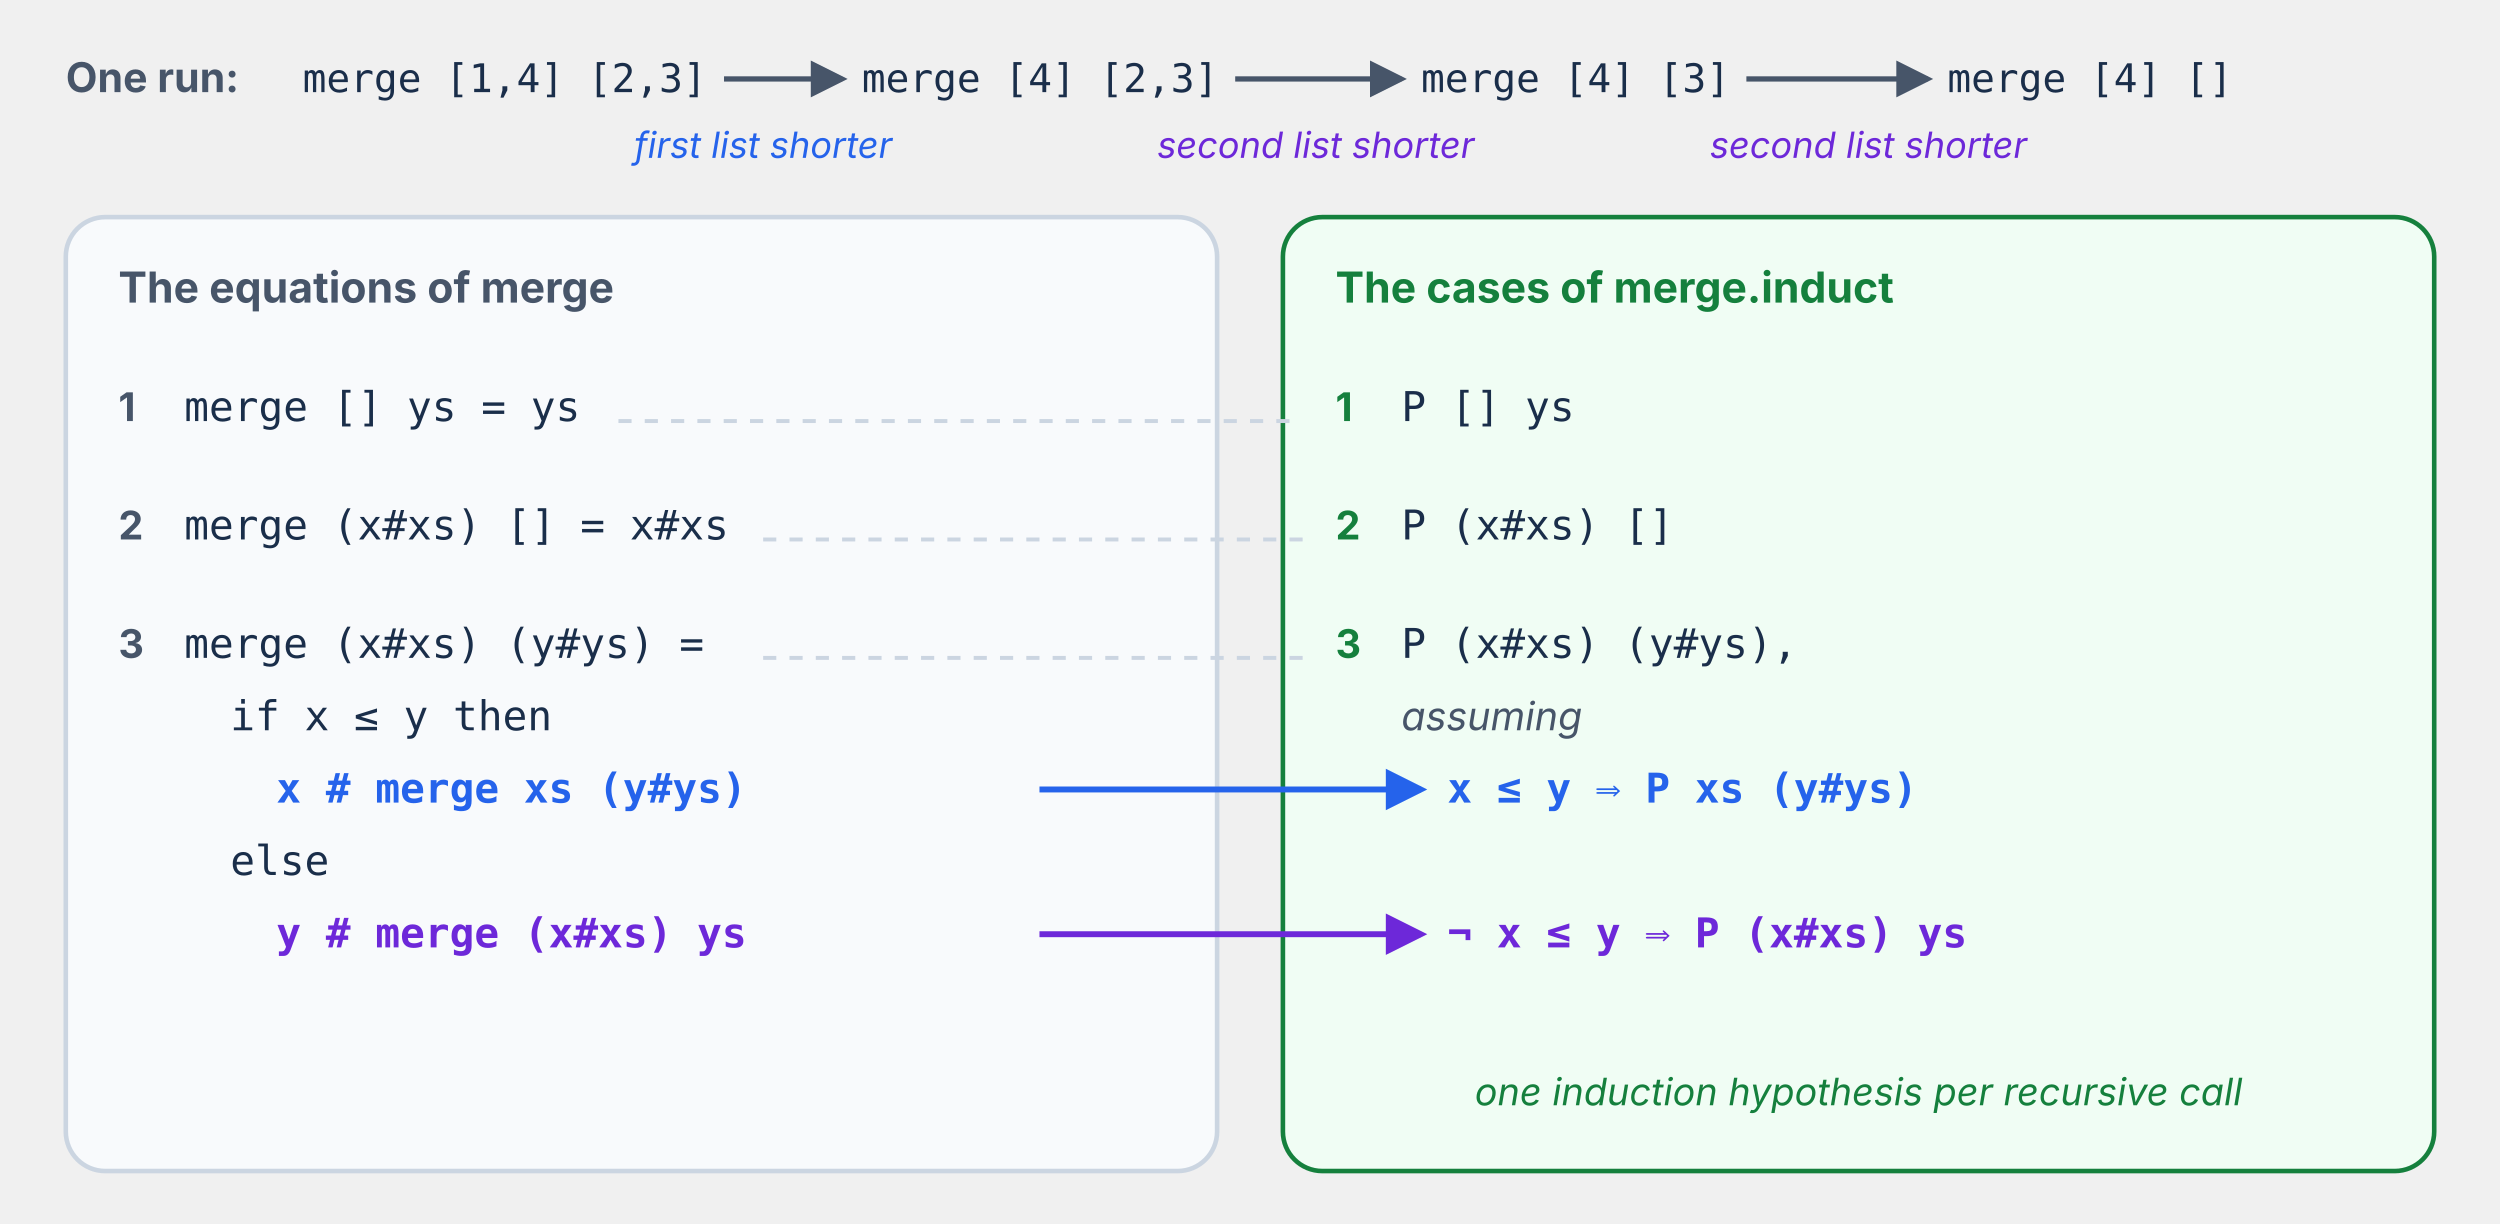
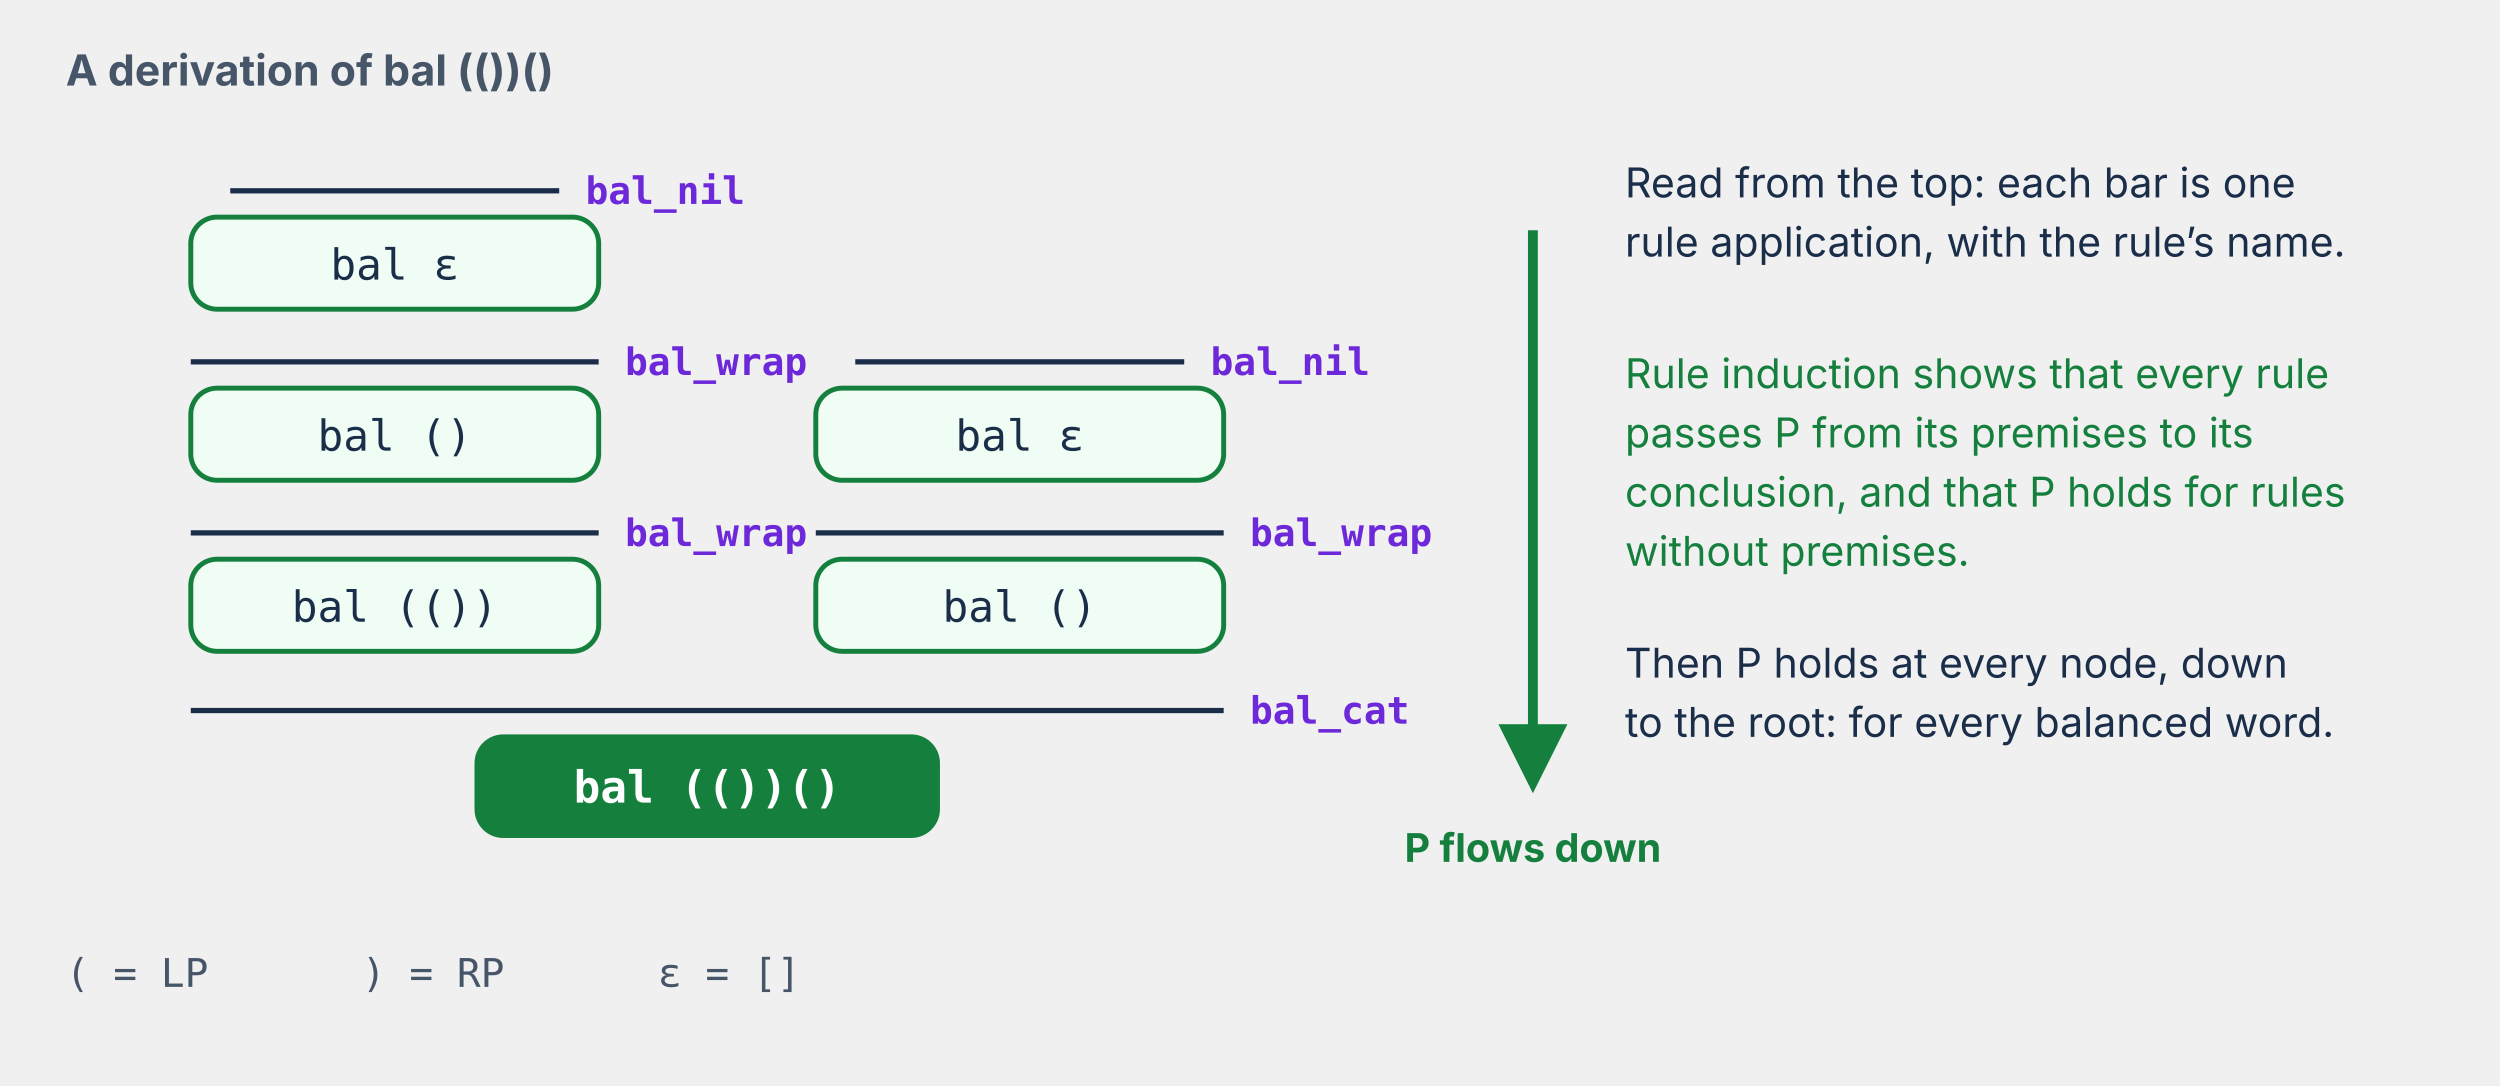
- <svg xmlns="http://www.w3.org/2000/svg" viewBox="0 0 760 372" width="760" height="372" role="img">
+ <svg xmlns="http://www.w3.org/2000/svg" viewBox="0 0 760 330" width="760" height="330" role="img">
  <defs>
-     <marker id="ah-2563EB" viewBox="0 0 10 10" refX="8.5" refY="5" markerWidth="7" markerHeight="7" orient="auto-start-reverse">
-       <path d="M0 0 10 5 0 10z" fill="#2563EB" />
-     </marker>
-     <marker id="ah-475569" viewBox="0 0 10 10" refX="8.5" refY="5" markerWidth="7" markerHeight="7" orient="auto-start-reverse">
-       <path d="M0 0 10 5 0 10z" fill="#475569" />
-     </marker>
-     <marker id="ah-6D28D9" viewBox="0 0 10 10" refX="8.5" refY="5" markerWidth="7" markerHeight="7" orient="auto-start-reverse">
-       <path d="M0 0 10 5 0 10z" fill="#6D28D9" />
+     <marker id="ah-15803D" viewBox="0 0 10 10" refX="8.5" refY="5" markerWidth="7" markerHeight="7" orient="auto-start-reverse">
+       <path d="M0 0 10 5 0 10z" fill="#15803D" />
    </marker>
  </defs>
-   <text x="20" y="28" font-family="'DM Sans', system-ui, -apple-system, 'Segoe UI', 'PingFang SC', 'Hiragino Sans GB', 'Microsoft YaHei', 'Noto Sans SC', sans-serif" font-size="12.5" font-weight="700" fill="#475569" text-anchor="start">One run:</text>
-   <text x="92" y="28" font-family="'Isabelle DejaVu Sans Mono', 'DejaVu Sans Mono', Consolas, Menlo, 'PingFang SC', 'Microsoft YaHei', monospace" font-size="12" font-weight="400" fill="#1A2E4A" text-anchor="start">merge [1,4] [2,3]</text>
-   <text x="262" y="28" font-family="'Isabelle DejaVu Sans Mono', 'DejaVu Sans Mono', Consolas, Menlo, 'PingFang SC', 'Microsoft YaHei', monospace" font-size="12" font-weight="400" fill="#1A2E4A" text-anchor="start">merge [4] [2,3]</text>
-   <text x="432" y="28" font-family="'Isabelle DejaVu Sans Mono', 'DejaVu Sans Mono', Consolas, Menlo, 'PingFang SC', 'Microsoft YaHei', monospace" font-size="12" font-weight="400" fill="#1A2E4A" text-anchor="start">merge [4] [3]</text>
-   <text x="592" y="28" font-family="'Isabelle DejaVu Sans Mono', 'DejaVu Sans Mono', Consolas, Menlo, 'PingFang SC', 'Microsoft YaHei', monospace" font-size="12" font-weight="400" fill="#1A2E4A" text-anchor="start">merge [4] []</text>
-   <line x1="220.1" y1="24" x2="256" y2="24" stroke="#475569" stroke-width="1.6" marker-end="url(#ah-475569)" />
-   <line x1="375.5" y1="24" x2="426" y2="24" stroke="#475569" stroke-width="1.6" marker-end="url(#ah-475569)" />
-   <line x1="530.9" y1="24" x2="586" y2="24" stroke="#475569" stroke-width="1.6" marker-end="url(#ah-475569)" />
-   <text x="232" y="48" font-family="'DM Sans', system-ui, -apple-system, 'Segoe UI', 'PingFang SC', 'Hiragino Sans GB', 'Microsoft YaHei', 'Noto Sans SC', sans-serif" font-size="11" font-weight="400" fill="#2563EB" text-anchor="middle" font-style="italic">first list shorter</text>
-   <text x="400" y="48" font-family="'DM Sans', system-ui, -apple-system, 'Segoe UI', 'PingFang SC', 'Hiragino Sans GB', 'Microsoft YaHei', 'Noto Sans SC', sans-serif" font-size="11" font-weight="400" fill="#6D28D9" text-anchor="middle" font-style="italic">second list shorter</text>
-   <text x="568" y="48" font-family="'DM Sans', system-ui, -apple-system, 'Segoe UI', 'PingFang SC', 'Hiragino Sans GB', 'Microsoft YaHei', 'Noto Sans SC', sans-serif" font-size="11" font-weight="400" fill="#6D28D9" text-anchor="middle" font-style="italic">second list shorter</text>
-   <rect x="20" y="66" width="350" height="290" rx="12" fill="#F8FAFC" stroke="#CBD5E1" stroke-width="1.4" />
-   <rect x="390" y="66" width="350" height="290" rx="12" fill="#F0FDF4" stroke="#15803D" stroke-width="1.4" />
-   <text x="36" y="92" font-family="'DM Sans', system-ui, -apple-system, 'Segoe UI', 'PingFang SC', 'Hiragino Sans GB', 'Microsoft YaHei', 'Noto Sans SC', sans-serif" font-size="13" font-weight="700" fill="#475569" text-anchor="start">The equations of merge</text>
-   <text x="406" y="92" font-family="'DM Sans', system-ui, -apple-system, 'Segoe UI', 'PingFang SC', 'Hiragino Sans GB', 'Microsoft YaHei', 'Noto Sans SC', sans-serif" font-size="13" font-weight="700" fill="#15803D" text-anchor="start">The cases of merge.induct</text>
-   <text x="36" y="128" font-family="'DM Sans', system-ui, -apple-system, 'Segoe UI', 'PingFang SC', 'Hiragino Sans GB', 'Microsoft YaHei', 'Noto Sans SC', sans-serif" font-size="12" font-weight="700" fill="#475569" text-anchor="start">1</text>
-   <text x="56" y="128" font-family="'Isabelle DejaVu Sans Mono', 'DejaVu Sans Mono', Consolas, Menlo, 'PingFang SC', 'Microsoft YaHei', monospace" font-size="12.5" font-weight="400" fill="#1A2E4A" text-anchor="start">merge [] ys = ys</text>
-   <text x="36" y="164" font-family="'DM Sans', system-ui, -apple-system, 'Segoe UI', 'PingFang SC', 'Hiragino Sans GB', 'Microsoft YaHei', 'Noto Sans SC', sans-serif" font-size="12" font-weight="700" fill="#475569" text-anchor="start">2</text>
-   <text x="56" y="164" font-family="'Isabelle DejaVu Sans Mono', 'DejaVu Sans Mono', Consolas, Menlo, 'PingFang SC', 'Microsoft YaHei', monospace" font-size="12.5" font-weight="400" fill="#1A2E4A" text-anchor="start">merge (x#xs) [] = x#xs</text>
-   <text x="36" y="200" font-family="'DM Sans', system-ui, -apple-system, 'Segoe UI', 'PingFang SC', 'Hiragino Sans GB', 'Microsoft YaHei', 'Noto Sans SC', sans-serif" font-size="12" font-weight="700" fill="#475569" text-anchor="start">3</text>
-   <text x="56" y="200" font-family="'Isabelle DejaVu Sans Mono', 'DejaVu Sans Mono', Consolas, Menlo, 'PingFang SC', 'Microsoft YaHei', monospace" font-size="12.5" font-weight="400" fill="#1A2E4A" text-anchor="start">merge (x#xs) (y#ys) =</text>
-   <text x="70" y="222" font-family="'Isabelle DejaVu Sans Mono', 'DejaVu Sans Mono', Consolas, Menlo, 'PingFang SC', 'Microsoft YaHei', monospace" font-size="12.5" font-weight="400" fill="#1A2E4A" text-anchor="start">if x ≤ y then</text>
-   <text x="84" y="244" font-family="'Isabelle DejaVu Sans Mono', 'DejaVu Sans Mono', Consolas, Menlo, 'PingFang SC', 'Microsoft YaHei', monospace" font-size="12.5" font-weight="600" fill="#2563EB" text-anchor="start">x # merge xs (y#ys)</text>
-   <text x="70" y="266" font-family="'Isabelle DejaVu Sans Mono', 'DejaVu Sans Mono', Consolas, Menlo, 'PingFang SC', 'Microsoft YaHei', monospace" font-size="12.5" font-weight="400" fill="#1A2E4A" text-anchor="start">else</text>
-   <text x="84" y="288" font-family="'Isabelle DejaVu Sans Mono', 'DejaVu Sans Mono', Consolas, Menlo, 'PingFang SC', 'Microsoft YaHei', monospace" font-size="12.5" font-weight="600" fill="#6D28D9" text-anchor="start">y # merge (x#xs) ys</text>
-   <text x="406" y="128" font-family="'DM Sans', system-ui, -apple-system, 'Segoe UI', 'PingFang SC', 'Hiragino Sans GB', 'Microsoft YaHei', 'Noto Sans SC', sans-serif" font-size="12" font-weight="700" fill="#15803D" text-anchor="start">1</text>
-   <text x="426" y="128" font-family="'Isabelle DejaVu Sans Mono', 'DejaVu Sans Mono', Consolas, Menlo, 'PingFang SC', 'Microsoft YaHei', monospace" font-size="12.5" font-weight="400" fill="#1A2E4A" text-anchor="start">P [] ys</text>
-   <text x="406" y="164" font-family="'DM Sans', system-ui, -apple-system, 'Segoe UI', 'PingFang SC', 'Hiragino Sans GB', 'Microsoft YaHei', 'Noto Sans SC', sans-serif" font-size="12" font-weight="700" fill="#15803D" text-anchor="start">2</text>
-   <text x="426" y="164" font-family="'Isabelle DejaVu Sans Mono', 'DejaVu Sans Mono', Consolas, Menlo, 'PingFang SC', 'Microsoft YaHei', monospace" font-size="12.5" font-weight="400" fill="#1A2E4A" text-anchor="start">P (x#xs) []</text>
-   <text x="406" y="200" font-family="'DM Sans', system-ui, -apple-system, 'Segoe UI', 'PingFang SC', 'Hiragino Sans GB', 'Microsoft YaHei', 'Noto Sans SC', sans-serif" font-size="12" font-weight="700" fill="#15803D" text-anchor="start">3</text>
-   <text x="426" y="200" font-family="'Isabelle DejaVu Sans Mono', 'DejaVu Sans Mono', Consolas, Menlo, 'PingFang SC', 'Microsoft YaHei', monospace" font-size="12.5" font-weight="400" fill="#1A2E4A" text-anchor="start">P (x#xs) (y#ys),</text>
-   <text x="426" y="222" font-family="'DM Sans', system-ui, -apple-system, 'Segoe UI', 'PingFang SC', 'Hiragino Sans GB', 'Microsoft YaHei', 'Noto Sans SC', sans-serif" font-size="12" font-weight="400" fill="#475569" text-anchor="start" font-style="italic">assuming</text>
-   <text x="440" y="244" font-family="'Isabelle DejaVu Sans Mono', 'DejaVu Sans Mono', Consolas, Menlo, 'PingFang SC', 'Microsoft YaHei', monospace" font-size="12.5" font-weight="600" fill="#2563EB" text-anchor="start">x ≤ y ⟹ P xs (y#ys)</text>
-   <text x="440" y="288" font-family="'Isabelle DejaVu Sans Mono', 'DejaVu Sans Mono', Consolas, Menlo, 'PingFang SC', 'Microsoft YaHei', monospace" font-size="12.5" font-weight="600" fill="#6D28D9" text-anchor="start">¬ x ≤ y ⟹ P (x#xs) ys</text>
-   <line x1="316" y1="240" x2="432" y2="240" stroke="#2563EB" stroke-width="1.8" marker-end="url(#ah-2563EB)" />
-   <line x1="316" y1="284" x2="432" y2="284" stroke="#6D28D9" stroke-width="1.8" marker-end="url(#ah-6D28D9)" />
-   <line x1="188" y1="128" x2="396" y2="128" stroke="#CBD5E1" stroke-width="1.2" stroke-dasharray="4 4" />
-   <line x1="232" y1="164" x2="396" y2="164" stroke="#CBD5E1" stroke-width="1.2" stroke-dasharray="4 4" />
-   <line x1="232" y1="200" x2="396" y2="200" stroke="#CBD5E1" stroke-width="1.2" stroke-dasharray="4 4" />
-   <text x="565" y="336" font-family="'DM Sans', system-ui, -apple-system, 'Segoe UI', 'PingFang SC', 'Hiragino Sans GB', 'Microsoft YaHei', 'Noto Sans SC', sans-serif" font-size="11.5" font-weight="400" fill="#15803D" text-anchor="middle" font-style="italic">one induction hypothesis per recursive call</text>
+   <text x="20" y="26" font-family="'DM Sans', system-ui, -apple-system, 'Segoe UI', 'PingFang SC', 'Hiragino Sans GB', 'Microsoft YaHei', 'Noto Sans SC', sans-serif" font-size="13" font-weight="700" fill="#475569" text-anchor="start">A derivation of bal (())()</text>
+   <line x1="70" y1="58" x2="170" y2="58" stroke="#1A2E4A" stroke-width="1.6" />
+   <text x="178" y="62" font-family="'Isabelle DejaVu Sans Mono', 'DejaVu Sans Mono', Consolas, Menlo, 'PingFang SC', 'Microsoft YaHei', monospace" font-size="11.5" font-weight="600" fill="#6D28D9" text-anchor="start">bal_nil</text>
+   <rect x="58" y="66" width="124" height="28" rx="8" fill="#F0FDF4" stroke="#15803D" stroke-width="1.5" />
+   <text x="120" y="85" font-family="'Isabelle DejaVu Sans Mono', 'DejaVu Sans Mono', Consolas, Menlo, 'PingFang SC', 'Microsoft YaHei', monospace" font-size="13" font-weight="400" fill="#1A2E4A" text-anchor="middle">bal ε</text>
+   <line x1="58" y1="110" x2="182" y2="110" stroke="#1A2E4A" stroke-width="1.6" />
+   <text x="190" y="114" font-family="'Isabelle DejaVu Sans Mono', 'DejaVu Sans Mono', Consolas, Menlo, 'PingFang SC', 'Microsoft YaHei', monospace" font-size="11.5" font-weight="600" fill="#6D28D9" text-anchor="start">bal_wrap</text>
+   <rect x="58" y="118" width="124" height="28" rx="8" fill="#F0FDF4" stroke="#15803D" stroke-width="1.5" />
+   <text x="120" y="137" font-family="'Isabelle DejaVu Sans Mono', 'DejaVu Sans Mono', Consolas, Menlo, 'PingFang SC', 'Microsoft YaHei', monospace" font-size="13" font-weight="400" fill="#1A2E4A" text-anchor="middle">bal ()</text>
+   <line x1="58" y1="162" x2="182" y2="162" stroke="#1A2E4A" stroke-width="1.6" />
+   <text x="190" y="166" font-family="'Isabelle DejaVu Sans Mono', 'DejaVu Sans Mono', Consolas, Menlo, 'PingFang SC', 'Microsoft YaHei', monospace" font-size="11.5" font-weight="600" fill="#6D28D9" text-anchor="start">bal_wrap</text>
+   <rect x="58" y="170" width="124" height="28" rx="8" fill="#F0FDF4" stroke="#15803D" stroke-width="1.5" />
+   <text x="120" y="189" font-family="'Isabelle DejaVu Sans Mono', 'DejaVu Sans Mono', Consolas, Menlo, 'PingFang SC', 'Microsoft YaHei', monospace" font-size="13" font-weight="400" fill="#1A2E4A" text-anchor="middle">bal (())</text>
+   <line x1="260" y1="110" x2="360" y2="110" stroke="#1A2E4A" stroke-width="1.6" />
+   <text x="368" y="114" font-family="'Isabelle DejaVu Sans Mono', 'DejaVu Sans Mono', Consolas, Menlo, 'PingFang SC', 'Microsoft YaHei', monospace" font-size="11.5" font-weight="600" fill="#6D28D9" text-anchor="start">bal_nil</text>
+   <rect x="248" y="118" width="124" height="28" rx="8" fill="#F0FDF4" stroke="#15803D" stroke-width="1.5" />
+   <text x="310" y="137" font-family="'Isabelle DejaVu Sans Mono', 'DejaVu Sans Mono', Consolas, Menlo, 'PingFang SC', 'Microsoft YaHei', monospace" font-size="13" font-weight="400" fill="#1A2E4A" text-anchor="middle">bal ε</text>
+   <line x1="248" y1="162" x2="372" y2="162" stroke="#1A2E4A" stroke-width="1.6" />
+   <text x="380" y="166" font-family="'Isabelle DejaVu Sans Mono', 'DejaVu Sans Mono', Consolas, Menlo, 'PingFang SC', 'Microsoft YaHei', monospace" font-size="11.5" font-weight="600" fill="#6D28D9" text-anchor="start">bal_wrap</text>
+   <rect x="248" y="170" width="124" height="28" rx="8" fill="#F0FDF4" stroke="#15803D" stroke-width="1.5" />
+   <text x="310" y="189" font-family="'Isabelle DejaVu Sans Mono', 'DejaVu Sans Mono', Consolas, Menlo, 'PingFang SC', 'Microsoft YaHei', monospace" font-size="13" font-weight="400" fill="#1A2E4A" text-anchor="middle">bal ()</text>
+   <line x1="58" y1="216" x2="372" y2="216" stroke="#1A2E4A" stroke-width="1.6" />
+   <text x="380" y="220" font-family="'Isabelle DejaVu Sans Mono', 'DejaVu Sans Mono', Consolas, Menlo, 'PingFang SC', 'Microsoft YaHei', monospace" font-size="11.5" font-weight="600" fill="#6D28D9" text-anchor="start">bal_cat</text>
+   <rect x="145" y="224" width="140" height="30" rx="8" fill="#15803D" stroke="#15803D" stroke-width="1.5" />
+   <text x="215" y="244" font-family="'Isabelle DejaVu Sans Mono', 'DejaVu Sans Mono', Consolas, Menlo, 'PingFang SC', 'Microsoft YaHei', monospace" font-size="13.5" font-weight="700" fill="#FFFFFF" text-anchor="middle">bal (())()</text>
+   <line x1="466" y1="70" x2="466" y2="238" stroke="#15803D" stroke-width="3" marker-end="url(#ah-15803D)" />
+   <text x="466" y="262" font-family="'DM Sans', system-ui, -apple-system, 'Segoe UI', 'PingFang SC', 'Hiragino Sans GB', 'Microsoft YaHei', 'Noto Sans SC', sans-serif" font-size="12" font-weight="700" fill="#15803D" text-anchor="middle">P flows down</text>
+   <text x="494" y="60" font-family="'DM Sans', system-ui, -apple-system, 'Segoe UI', 'PingFang SC', 'Hiragino Sans GB', 'Microsoft YaHei', 'Noto Sans SC', sans-serif" font-size="12.5" font-weight="400" fill="#1A2E4A" text-anchor="start">Read from the top: each bar is one</text>
+   <text x="494" y="78" font-family="'DM Sans', system-ui, -apple-system, 'Segoe UI', 'PingFang SC', 'Hiragino Sans GB', 'Microsoft YaHei', 'Noto Sans SC', sans-serif" font-size="12.5" font-weight="400" fill="#1A2E4A" text-anchor="start">rule application, with the rule’s name.</text>
+   <text x="494" y="118" font-family="'DM Sans', system-ui, -apple-system, 'Segoe UI', 'PingFang SC', 'Hiragino Sans GB', 'Microsoft YaHei', 'Noto Sans SC', sans-serif" font-size="12.5" font-weight="400" fill="#15803D" text-anchor="start">Rule induction shows that every rule</text>
+   <text x="494" y="136" font-family="'DM Sans', system-ui, -apple-system, 'Segoe UI', 'PingFang SC', 'Hiragino Sans GB', 'Microsoft YaHei', 'Noto Sans SC', sans-serif" font-size="12.5" font-weight="400" fill="#15803D" text-anchor="start">passes P from its premises to its</text>
+   <text x="494" y="154" font-family="'DM Sans', system-ui, -apple-system, 'Segoe UI', 'PingFang SC', 'Hiragino Sans GB', 'Microsoft YaHei', 'Noto Sans SC', sans-serif" font-size="12.5" font-weight="400" fill="#15803D" text-anchor="start">conclusion, and that P holds for rules</text>
+   <text x="494" y="172" font-family="'DM Sans', system-ui, -apple-system, 'Segoe UI', 'PingFang SC', 'Hiragino Sans GB', 'Microsoft YaHei', 'Noto Sans SC', sans-serif" font-size="12.5" font-weight="400" fill="#15803D" text-anchor="start">without premises.</text>
+   <text x="494" y="206" font-family="'DM Sans', system-ui, -apple-system, 'Segoe UI', 'PingFang SC', 'Hiragino Sans GB', 'Microsoft YaHei', 'Noto Sans SC', sans-serif" font-size="12.5" font-weight="400" fill="#1A2E4A" text-anchor="start">Then P holds at every node, down</text>
+   <text x="494" y="224" font-family="'DM Sans', system-ui, -apple-system, 'Segoe UI', 'PingFang SC', 'Hiragino Sans GB', 'Microsoft YaHei', 'Noto Sans SC', sans-serif" font-size="12.5" font-weight="400" fill="#1A2E4A" text-anchor="start">to the root: for every balanced word.</text>
+   <text x="20" y="300" font-family="'Isabelle DejaVu Sans Mono', 'DejaVu Sans Mono', Consolas, Menlo, 'PingFang SC', 'Microsoft YaHei', monospace" font-size="12" font-weight="400" fill="#475569" text-anchor="start">( = LP</text>
+   <text x="110" y="300" font-family="'Isabelle DejaVu Sans Mono', 'DejaVu Sans Mono', Consolas, Menlo, 'PingFang SC', 'Microsoft YaHei', monospace" font-size="12" font-weight="400" fill="#475569" text-anchor="start">) = RP</text>
+   <text x="200" y="300" font-family="'Isabelle DejaVu Sans Mono', 'DejaVu Sans Mono', Consolas, Menlo, 'PingFang SC', 'Microsoft YaHei', monospace" font-size="12" font-weight="400" fill="#475569" text-anchor="start">ε = []</text>
</svg>
